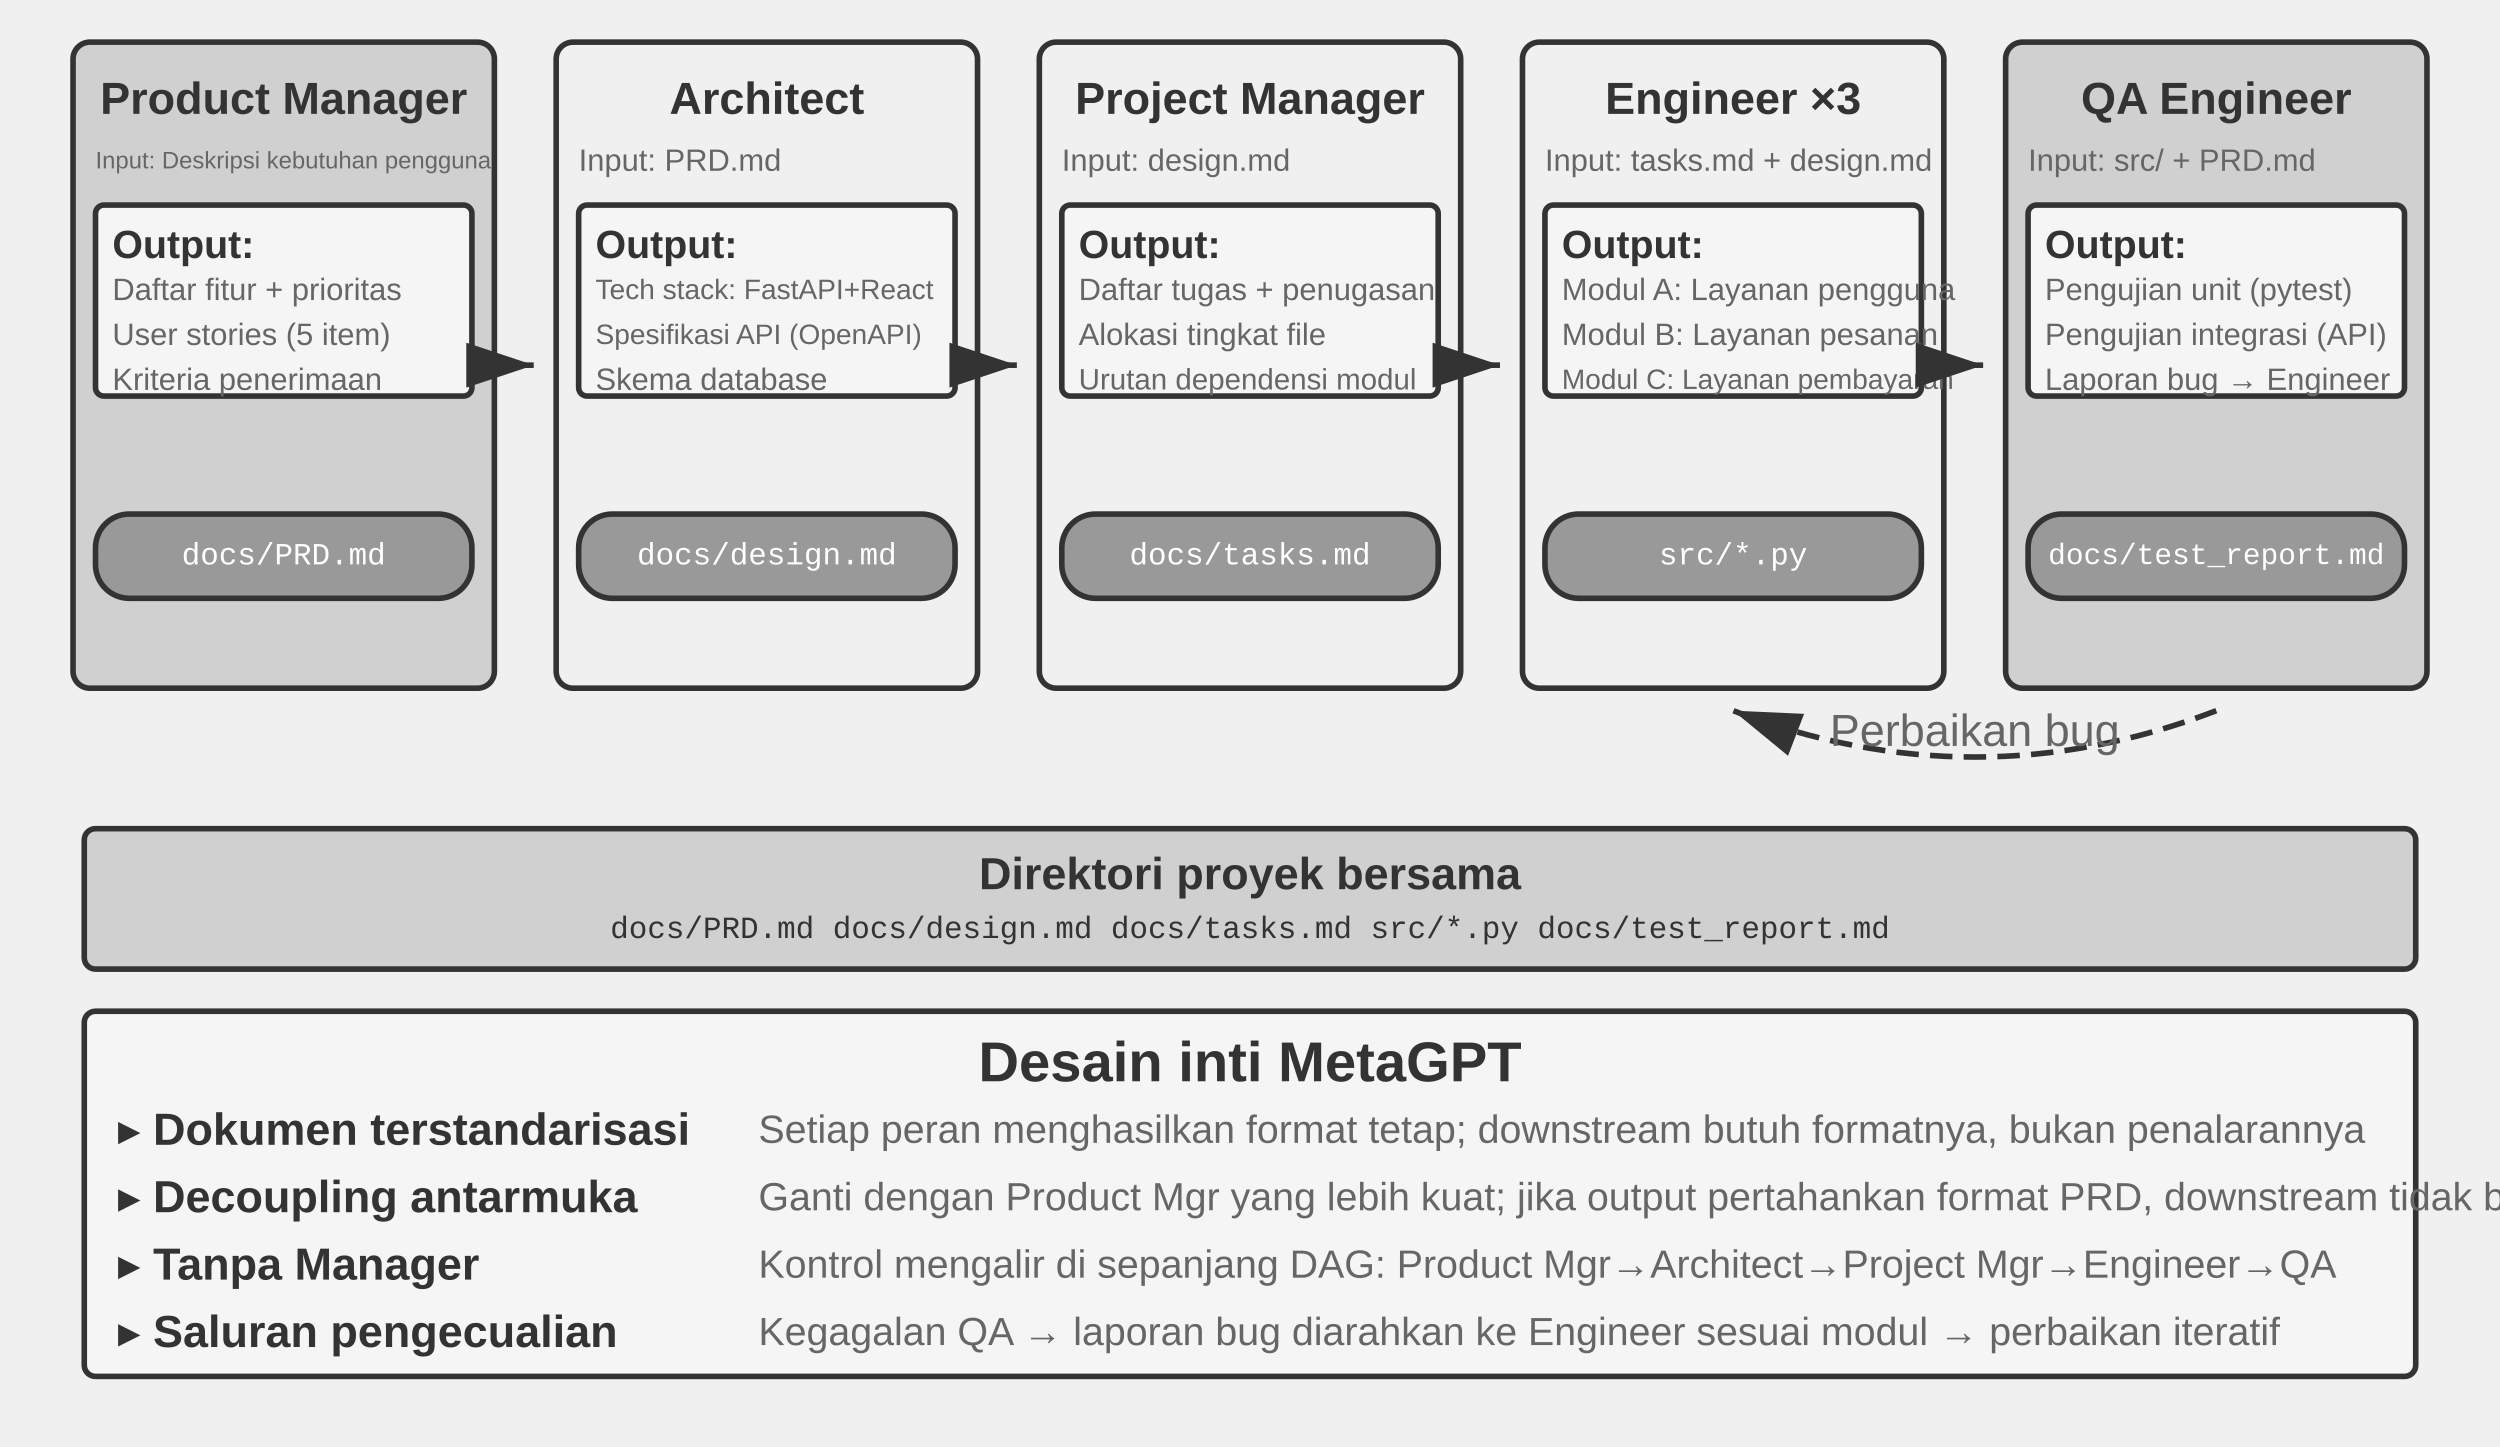
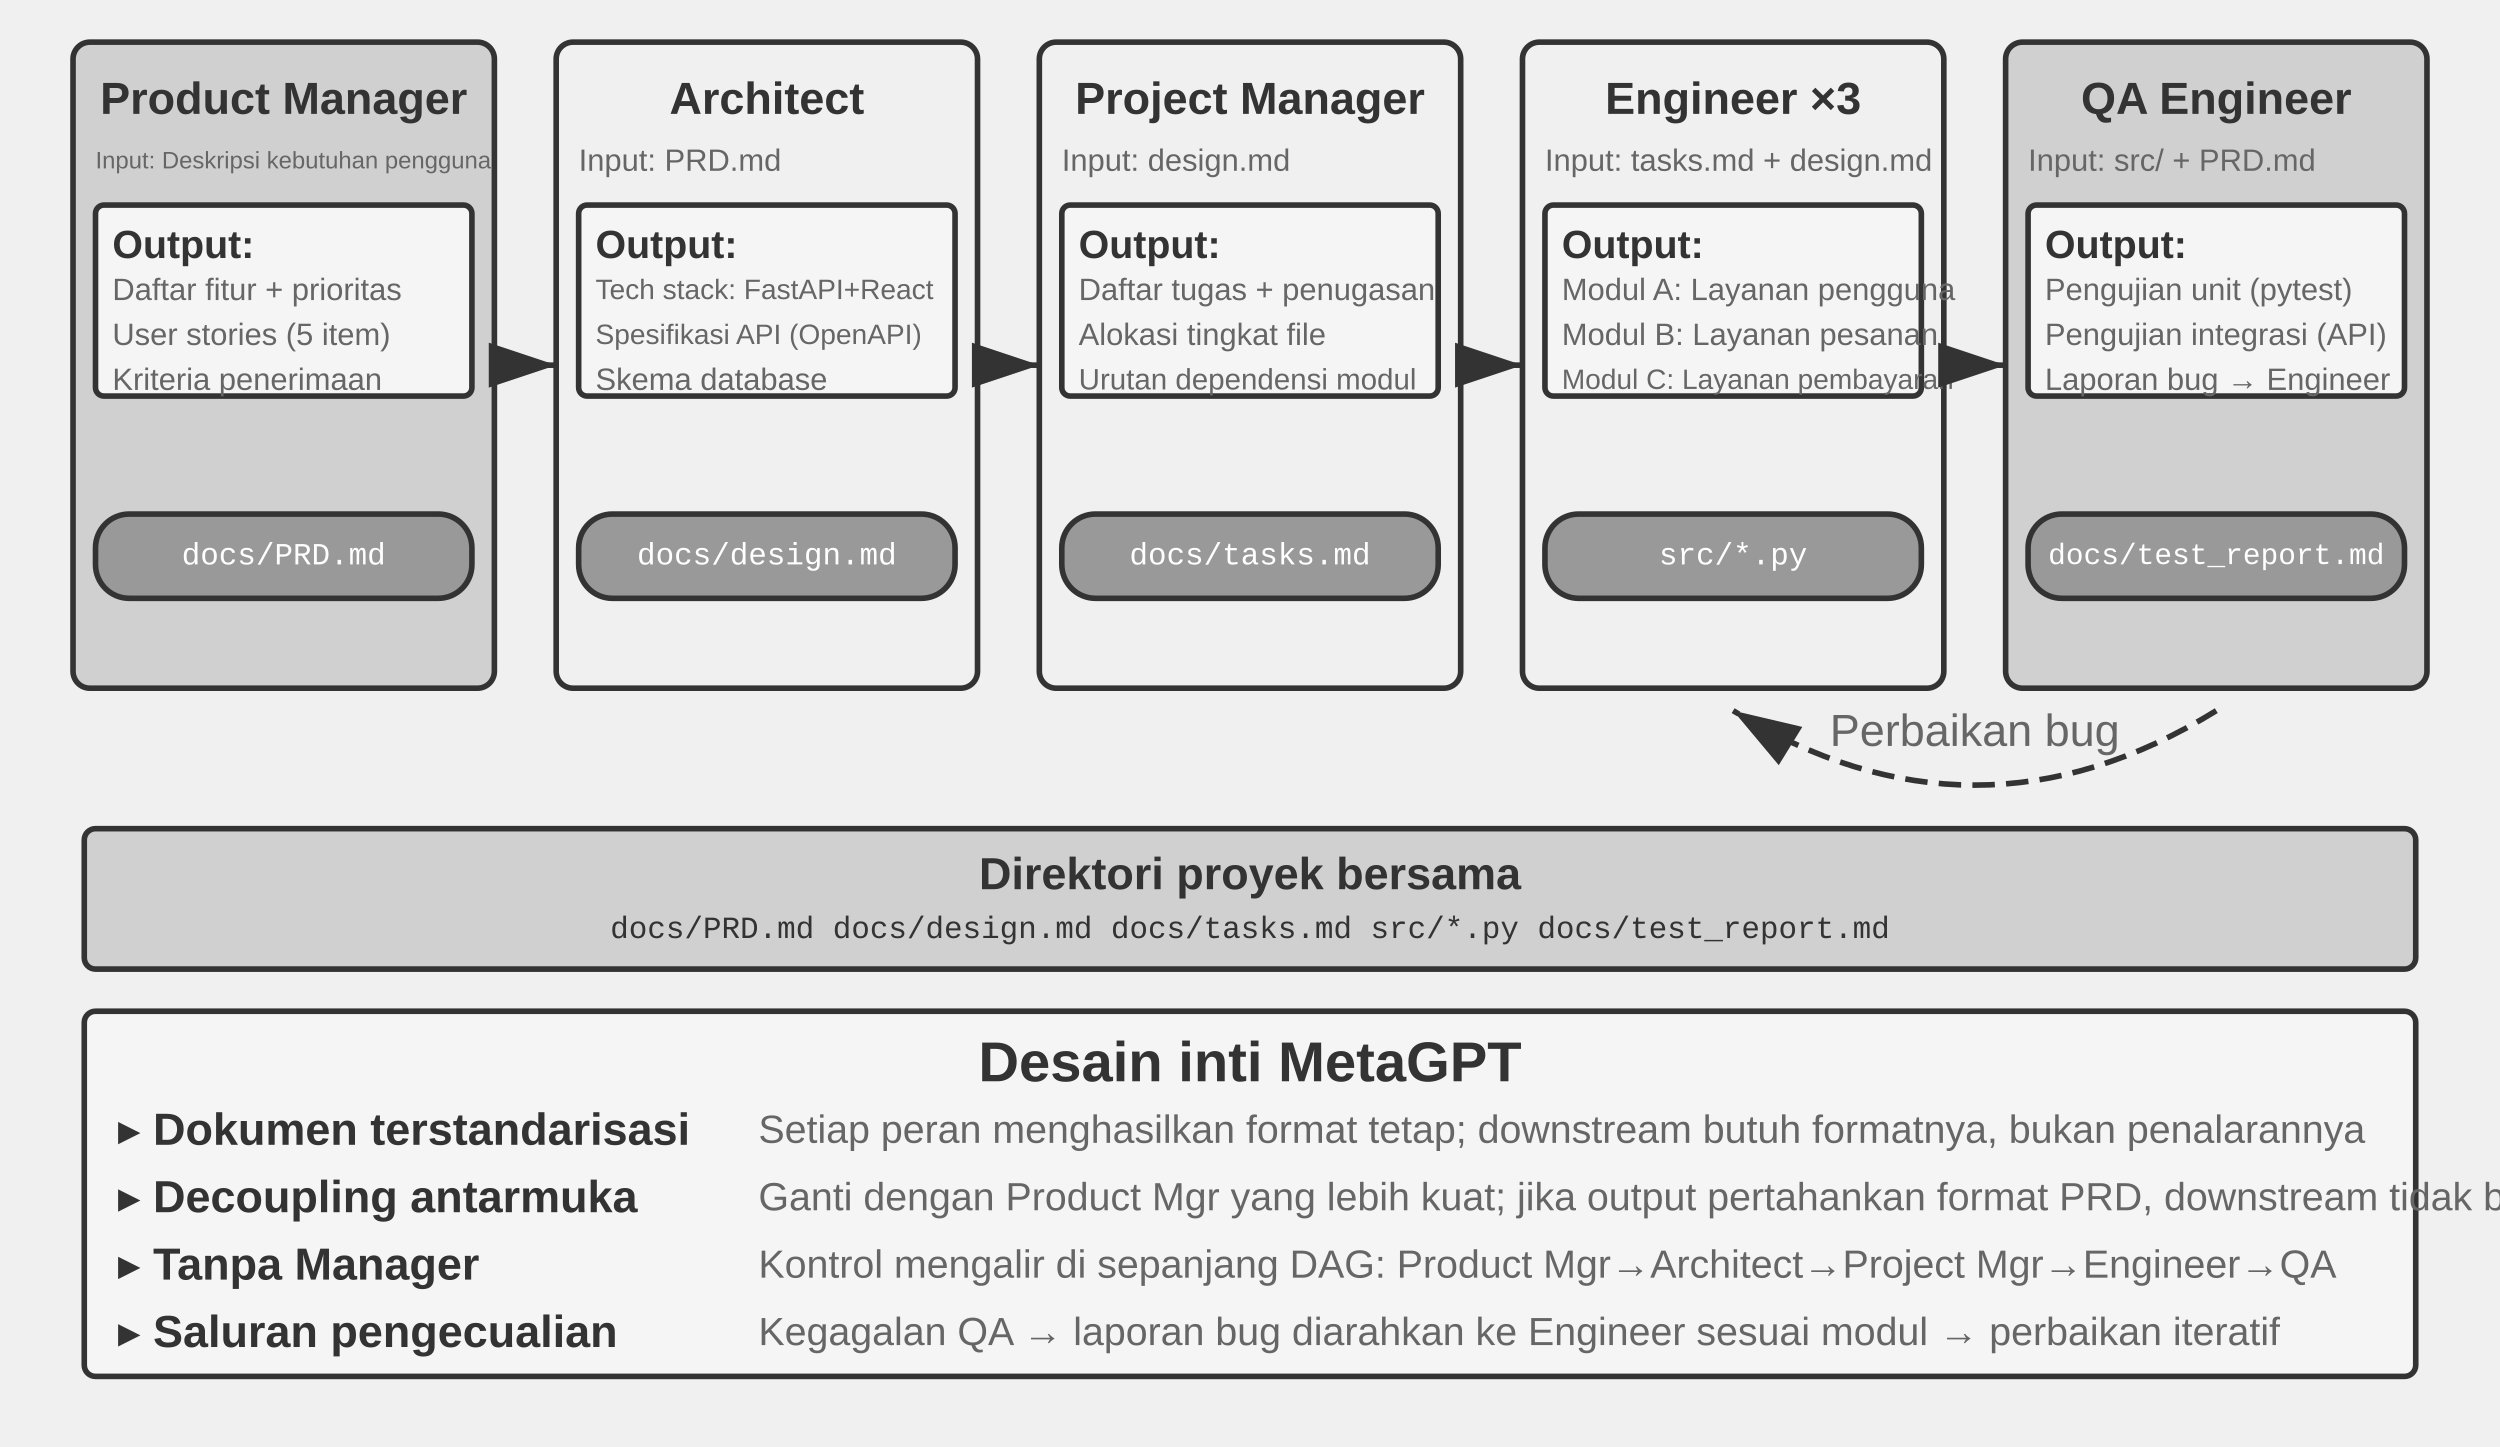
<svg xmlns="http://www.w3.org/2000/svg" viewBox="0 40 890 515" width="890" height="515" style="background:#ffffff">
  <defs>
    <marker id="ah" markerWidth="12" markerHeight="8" refX="12" refY="4" orient="auto">
      <polygon points="0 0, 12 4, 0 8" fill="#333333" />
    </marker>
    <marker id="ah-light" markerWidth="12" markerHeight="8" refX="12" refY="4" orient="auto">
      <polygon points="0 0, 12 4, 0 8" fill="#999999" />
    </marker>
  </defs>
  <rect x="26" y="55" width="150" height="230" rx="6" fill="#d0d0d0" stroke="#333333" stroke-width="2" />
  <text x="101" y="75" font-family="Arial, 'Helvetica Neue', Helvetica, 'PingFang SC', 'Microsoft YaHei', sans-serif" font-size="16" fill="#333333" text-anchor="middle" dominant-baseline="central" font-weight="bold">Product Manager</text>
  <text x="34" y="97" font-family="Arial, 'Helvetica Neue', Helvetica, 'PingFang SC', 'Microsoft YaHei', sans-serif" font-size="8.5" fill="#666666" text-anchor="start" dominant-baseline="central" font-weight="normal">Input: Deskripsi kebutuhan pengguna</text>
  <rect x="34" y="113" width="134" height="68" rx="3" fill="#f5f5f5" stroke="#333333" stroke-width="2" />
  <text x="40" y="127" font-family="Arial, 'Helvetica Neue', Helvetica, 'PingFang SC', 'Microsoft YaHei', sans-serif" font-size="14" fill="#333333" text-anchor="start" dominant-baseline="central" font-weight="bold">Output:</text>
  <text x="40" y="143" font-family="Arial, 'Helvetica Neue', Helvetica, 'PingFang SC', 'Microsoft YaHei', sans-serif" font-size="11" fill="#666666" text-anchor="start" dominant-baseline="central" font-weight="normal">Daftar fitur + prioritas</text>
  <text x="40" y="159" font-family="Arial, 'Helvetica Neue', Helvetica, 'PingFang SC', 'Microsoft YaHei', sans-serif" font-size="11" fill="#666666" text-anchor="start" dominant-baseline="central" font-weight="normal">User stories (5 item)</text>
  <text x="40" y="175" font-family="Arial, 'Helvetica Neue', Helvetica, 'PingFang SC', 'Microsoft YaHei', sans-serif" font-size="11" fill="#666666" text-anchor="start" dominant-baseline="central" font-weight="normal">Kriteria penerimaan</text>
  <rect x="34" y="223" width="134" height="30" rx="12" fill="#999999" stroke="#333333" stroke-width="2" />
  <text x="101" y="238" font-family="'Courier New', Courier, monospace" font-size="11" fill="#ffffff" text-anchor="middle" dominant-baseline="central">docs/PRD.md</text>
-   <line x1="178" y1="170" x2="190" y2="170" stroke="#333333" stroke-width="2" marker-end="url(#ah)" />
+   <line x1="186" y1="170" x2="198" y2="170" stroke="#333333" stroke-width="2" marker-end="url(#ah)" />
  <rect x="198" y="55" width="150" height="230" rx="6" fill="#f0f0f0" stroke="#333333" stroke-width="2" />
  <text x="273" y="75" font-family="Arial, 'Helvetica Neue', Helvetica, 'PingFang SC', 'Microsoft YaHei', sans-serif" font-size="16" fill="#333333" text-anchor="middle" dominant-baseline="central" font-weight="bold">Architect</text>
  <text x="206" y="97" font-family="Arial, 'Helvetica Neue', Helvetica, 'PingFang SC', 'Microsoft YaHei', sans-serif" font-size="11" fill="#666666" text-anchor="start" dominant-baseline="central" font-weight="normal">Input: PRD.md</text>
  <rect x="206" y="113" width="134" height="68" rx="3" fill="#f5f5f5" stroke="#333333" stroke-width="2" />
  <text x="212" y="127" font-family="Arial, 'Helvetica Neue', Helvetica, 'PingFang SC', 'Microsoft YaHei', sans-serif" font-size="14" fill="#333333" text-anchor="start" dominant-baseline="central" font-weight="bold">Output:</text>
  <text x="212" y="143" font-family="Arial, 'Helvetica Neue', Helvetica, 'PingFang SC', 'Microsoft YaHei', sans-serif" font-size="10" fill="#666666" text-anchor="start" dominant-baseline="central" font-weight="normal">Tech stack: FastAPI+React</text>
  <text x="212" y="159" font-family="Arial, 'Helvetica Neue', Helvetica, 'PingFang SC', 'Microsoft YaHei', sans-serif" font-size="10" fill="#666666" text-anchor="start" dominant-baseline="central" font-weight="normal">Spesifikasi API (OpenAPI)</text>
  <text x="212" y="175" font-family="Arial, 'Helvetica Neue', Helvetica, 'PingFang SC', 'Microsoft YaHei', sans-serif" font-size="11" fill="#666666" text-anchor="start" dominant-baseline="central" font-weight="normal">Skema database</text>
  <rect x="206" y="223" width="134" height="30" rx="12" fill="#999999" stroke="#333333" stroke-width="2" />
  <text x="273" y="238" font-family="'Courier New', Courier, monospace" font-size="11" fill="#ffffff" text-anchor="middle" dominant-baseline="central">docs/design.md</text>
-   <line x1="350" y1="170" x2="362" y2="170" stroke="#333333" stroke-width="2" marker-end="url(#ah)" />
+   <line x1="358" y1="170" x2="370" y2="170" stroke="#333333" stroke-width="2" marker-end="url(#ah)" />
  <rect x="370" y="55" width="150" height="230" rx="6" fill="#f0f0f0" stroke="#333333" stroke-width="2" />
  <text x="445" y="75" font-family="Arial, 'Helvetica Neue', Helvetica, 'PingFang SC', 'Microsoft YaHei', sans-serif" font-size="16" fill="#333333" text-anchor="middle" dominant-baseline="central" font-weight="bold">Project Manager</text>
  <text x="378" y="97" font-family="Arial, 'Helvetica Neue', Helvetica, 'PingFang SC', 'Microsoft YaHei', sans-serif" font-size="11" fill="#666666" text-anchor="start" dominant-baseline="central" font-weight="normal">Input: design.md</text>
  <rect x="378" y="113" width="134" height="68" rx="3" fill="#f5f5f5" stroke="#333333" stroke-width="2" />
  <text x="384" y="127" font-family="Arial, 'Helvetica Neue', Helvetica, 'PingFang SC', 'Microsoft YaHei', sans-serif" font-size="14" fill="#333333" text-anchor="start" dominant-baseline="central" font-weight="bold">Output:</text>
  <text x="384" y="143" font-family="Arial, 'Helvetica Neue', Helvetica, 'PingFang SC', 'Microsoft YaHei', sans-serif" font-size="11" fill="#666666" text-anchor="start" dominant-baseline="central" font-weight="normal">Daftar tugas + penugasan</text>
  <text x="384" y="159" font-family="Arial, 'Helvetica Neue', Helvetica, 'PingFang SC', 'Microsoft YaHei', sans-serif" font-size="11" fill="#666666" text-anchor="start" dominant-baseline="central" font-weight="normal">Alokasi tingkat file</text>
  <text x="384" y="175" font-family="Arial, 'Helvetica Neue', Helvetica, 'PingFang SC', 'Microsoft YaHei', sans-serif" font-size="10.5" fill="#666666" text-anchor="start" dominant-baseline="central" font-weight="normal">Urutan dependensi modul</text>
  <rect x="378" y="223" width="134" height="30" rx="12" fill="#999999" stroke="#333333" stroke-width="2" />
  <text x="445" y="238" font-family="'Courier New', Courier, monospace" font-size="11" fill="#ffffff" text-anchor="middle" dominant-baseline="central">docs/tasks.md</text>
-   <line x1="522" y1="170" x2="534" y2="170" stroke="#333333" stroke-width="2" marker-end="url(#ah)" />
+   <line x1="530" y1="170" x2="542" y2="170" stroke="#333333" stroke-width="2" marker-end="url(#ah)" />
  <rect x="542" y="55" width="150" height="230" rx="6" fill="#f0f0f0" stroke="#333333" stroke-width="2" />
  <text x="617" y="75" font-family="Arial, 'Helvetica Neue', Helvetica, 'PingFang SC', 'Microsoft YaHei', sans-serif" font-size="16" fill="#333333" text-anchor="middle" dominant-baseline="central" font-weight="bold">Engineer ×3</text>
  <text x="550" y="97" font-family="Arial, 'Helvetica Neue', Helvetica, 'PingFang SC', 'Microsoft YaHei', sans-serif" font-size="11" fill="#666666" text-anchor="start" dominant-baseline="central" font-weight="normal">Input: tasks.md + design.md</text>
  <rect x="550" y="113" width="134" height="68" rx="3" fill="#f5f5f5" stroke="#333333" stroke-width="2" />
  <text x="556" y="127" font-family="Arial, 'Helvetica Neue', Helvetica, 'PingFang SC', 'Microsoft YaHei', sans-serif" font-size="14" fill="#333333" text-anchor="start" dominant-baseline="central" font-weight="bold">Output:</text>
  <text x="556" y="143" font-family="Arial, 'Helvetica Neue', Helvetica, 'PingFang SC', 'Microsoft YaHei', sans-serif" font-size="11" fill="#666666" text-anchor="start" dominant-baseline="central" font-weight="normal">Modul A: Layanan pengguna</text>
  <text x="556" y="159" font-family="Arial, 'Helvetica Neue', Helvetica, 'PingFang SC', 'Microsoft YaHei', sans-serif" font-size="11" fill="#666666" text-anchor="start" dominant-baseline="central" font-weight="normal">Modul B: Layanan pesanan</text>
  <text x="556" y="175" font-family="Arial, 'Helvetica Neue', Helvetica, 'PingFang SC', 'Microsoft YaHei', sans-serif" font-size="10" fill="#666666" text-anchor="start" dominant-baseline="central" font-weight="normal">Modul C: Layanan pembayaran</text>
  <rect x="550" y="223" width="134" height="30" rx="12" fill="#999999" stroke="#333333" stroke-width="2" />
  <text x="617" y="238" font-family="'Courier New', Courier, monospace" font-size="11" fill="#ffffff" text-anchor="middle" dominant-baseline="central">src/*.py</text>
-   <line x1="694" y1="170" x2="706" y2="170" stroke="#333333" stroke-width="2" marker-end="url(#ah)" />
+   <line x1="702" y1="170" x2="714" y2="170" stroke="#333333" stroke-width="2" marker-end="url(#ah)" />
  <rect x="714" y="55" width="150" height="230" rx="6" fill="#d0d0d0" stroke="#333333" stroke-width="2" />
  <text x="789" y="75" font-family="Arial, 'Helvetica Neue', Helvetica, 'PingFang SC', 'Microsoft YaHei', sans-serif" font-size="16" fill="#333333" text-anchor="middle" dominant-baseline="central" font-weight="bold">QA Engineer</text>
  <text x="722" y="97" font-family="Arial, 'Helvetica Neue', Helvetica, 'PingFang SC', 'Microsoft YaHei', sans-serif" font-size="11" fill="#666666" text-anchor="start" dominant-baseline="central" font-weight="normal">Input: src/ + PRD.md</text>
  <rect x="722" y="113" width="134" height="68" rx="3" fill="#f5f5f5" stroke="#333333" stroke-width="2" />
  <text x="728" y="127" font-family="Arial, 'Helvetica Neue', Helvetica, 'PingFang SC', 'Microsoft YaHei', sans-serif" font-size="14" fill="#333333" text-anchor="start" dominant-baseline="central" font-weight="bold">Output:</text>
  <text x="728" y="143" font-family="Arial, 'Helvetica Neue', Helvetica, 'PingFang SC', 'Microsoft YaHei', sans-serif" font-size="11" fill="#666666" text-anchor="start" dominant-baseline="central" font-weight="normal">Pengujian unit (pytest)</text>
  <text x="728" y="159" font-family="Arial, 'Helvetica Neue', Helvetica, 'PingFang SC', 'Microsoft YaHei', sans-serif" font-size="11" fill="#666666" text-anchor="start" dominant-baseline="central" font-weight="normal">Pengujian integrasi (API)</text>
  <text x="728" y="175" font-family="Arial, 'Helvetica Neue', Helvetica, 'PingFang SC', 'Microsoft YaHei', sans-serif" font-size="11" fill="#666666" text-anchor="start" dominant-baseline="central" font-weight="normal">Laporan bug → Engineer</text>
  <rect x="722" y="223" width="134" height="30" rx="12" fill="#999999" stroke="#333333" stroke-width="2" />
  <text x="789" y="238" font-family="'Courier New', Courier, monospace" font-size="10.5" fill="#ffffff" text-anchor="middle" dominant-baseline="central">docs/test_report.md</text>
-   <path d="M 789,293 Q 703,326 617,293" fill="none" stroke="#333333" stroke-width="2" stroke-dasharray="8,4" marker-end="url(#ah)" />
+   <path d="M 789,293 Q 703,346 617,293" fill="none" stroke="#333333" stroke-width="2" stroke-dasharray="8,4" marker-end="url(#ah)" />
  <text x="703" y="300" font-family="Arial, 'Helvetica Neue', Helvetica, 'PingFang SC', 'Microsoft YaHei', sans-serif" font-size="16" fill="#666666" text-anchor="middle" dominant-baseline="central" font-weight="normal">Perbaikan bug</text>
  <rect x="30" y="335" width="830" height="50" rx="4" fill="#d0d0d0" stroke="#333333" stroke-width="2" />
  <text x="445" y="351" font-family="Arial, 'Helvetica Neue', Helvetica, 'PingFang SC', 'Microsoft YaHei', sans-serif" font-size="16" fill="#333333" text-anchor="middle" dominant-baseline="central" font-weight="bold">Direktori proyek bersama</text>
  <text x="445" y="371" font-family="'Courier New', Courier, monospace" font-size="11" fill="#333333" text-anchor="middle" dominant-baseline="central">docs/PRD.md   docs/design.md   docs/tasks.md   src/*.py   docs/test_report.md</text>
  <rect x="30" y="400" width="830" height="130" rx="4" fill="#f5f5f5" stroke="#333333" stroke-width="2" />
  <text x="445" y="418" font-family="Arial, 'Helvetica Neue', Helvetica, 'PingFang SC', 'Microsoft YaHei', sans-serif" font-size="20" fill="#333333" text-anchor="middle" dominant-baseline="central" font-weight="bold">Desain inti MetaGPT</text>
  <text x="42" y="442" font-family="Arial, 'Helvetica Neue', Helvetica, 'PingFang SC', 'Microsoft YaHei', sans-serif" font-size="16" fill="#333333" text-anchor="start" dominant-baseline="central" font-weight="bold">▸ Dokumen terstandarisasi</text>
  <text x="270" y="442" font-family="Arial, 'Helvetica Neue', Helvetica, 'PingFang SC', 'Microsoft YaHei', sans-serif" font-size="14" fill="#666666" text-anchor="start" dominant-baseline="central" font-weight="normal">Setiap peran menghasilkan format tetap; downstream butuh formatnya, bukan penalarannya</text>
  <text x="42" y="466" font-family="Arial, 'Helvetica Neue', Helvetica, 'PingFang SC', 'Microsoft YaHei', sans-serif" font-size="16" fill="#333333" text-anchor="start" dominant-baseline="central" font-weight="bold">▸ Decoupling antarmuka</text>
  <text x="270" y="466" font-family="Arial, 'Helvetica Neue', Helvetica, 'PingFang SC', 'Microsoft YaHei', sans-serif" font-size="14" fill="#666666" text-anchor="start" dominant-baseline="central" font-weight="normal">Ganti dengan Product Mgr yang lebih kuat; jika output pertahankan format PRD, downstream tidak berubah</text>
  <text x="42" y="490" font-family="Arial, 'Helvetica Neue', Helvetica, 'PingFang SC', 'Microsoft YaHei', sans-serif" font-size="16" fill="#333333" text-anchor="start" dominant-baseline="central" font-weight="bold">▸ Tanpa Manager</text>
  <text x="270" y="490" font-family="Arial, 'Helvetica Neue', Helvetica, 'PingFang SC', 'Microsoft YaHei', sans-serif" font-size="14" fill="#666666" text-anchor="start" dominant-baseline="central" font-weight="normal">Kontrol mengalir di sepanjang DAG: Product Mgr→Architect→Project Mgr→Engineer→QA</text>
  <text x="42" y="514" font-family="Arial, 'Helvetica Neue', Helvetica, 'PingFang SC', 'Microsoft YaHei', sans-serif" font-size="16" fill="#333333" text-anchor="start" dominant-baseline="central" font-weight="bold">▸ Saluran pengecualian</text>
  <text x="270" y="514" font-family="Arial, 'Helvetica Neue', Helvetica, 'PingFang SC', 'Microsoft YaHei', sans-serif" font-size="14" fill="#666666" text-anchor="start" dominant-baseline="central" font-weight="normal">Kegagalan QA → laporan bug diarahkan ke Engineer sesuai modul → perbaikan iteratif</text>
</svg>
